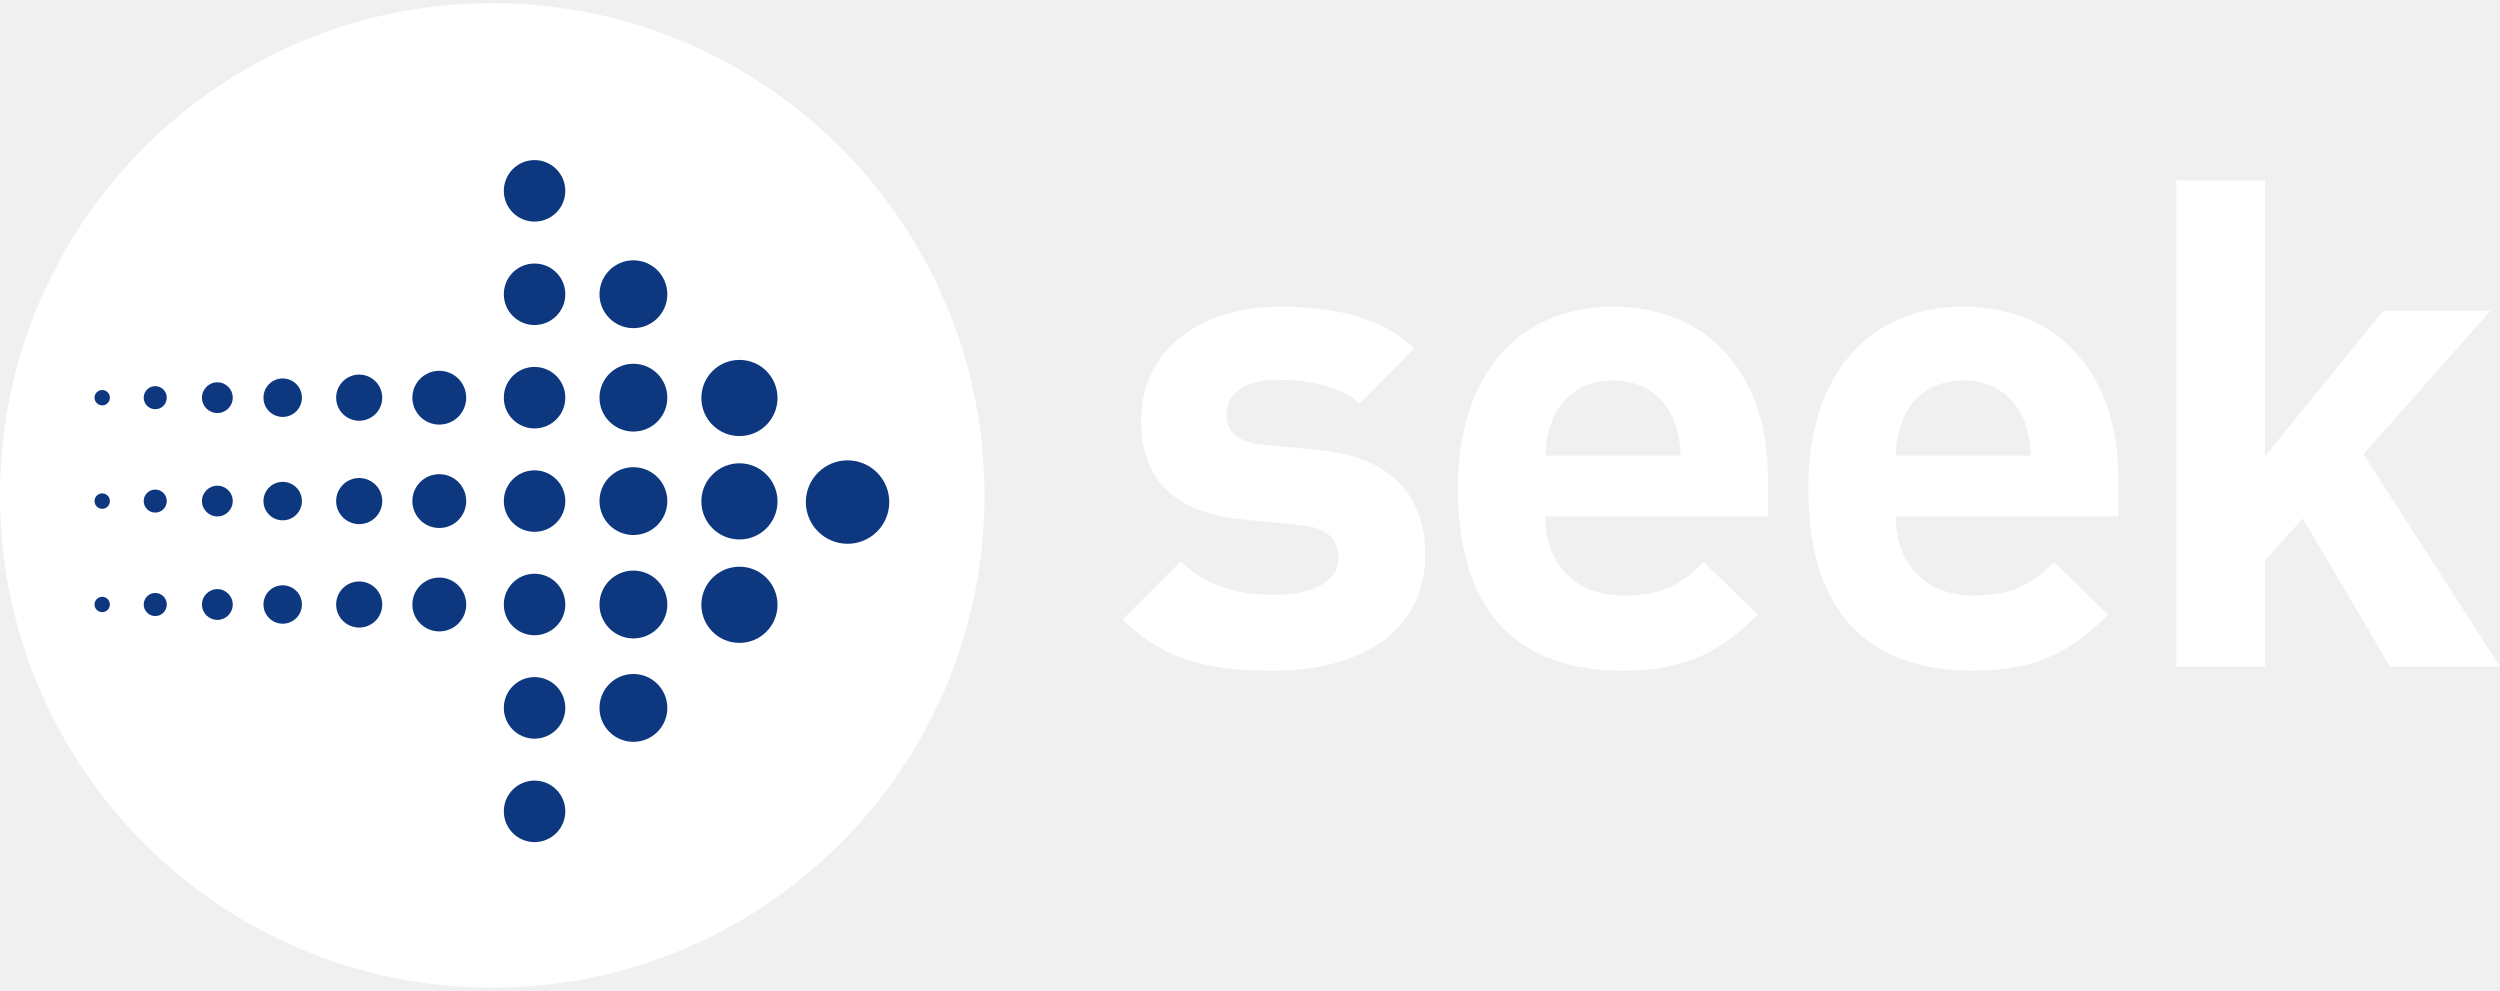
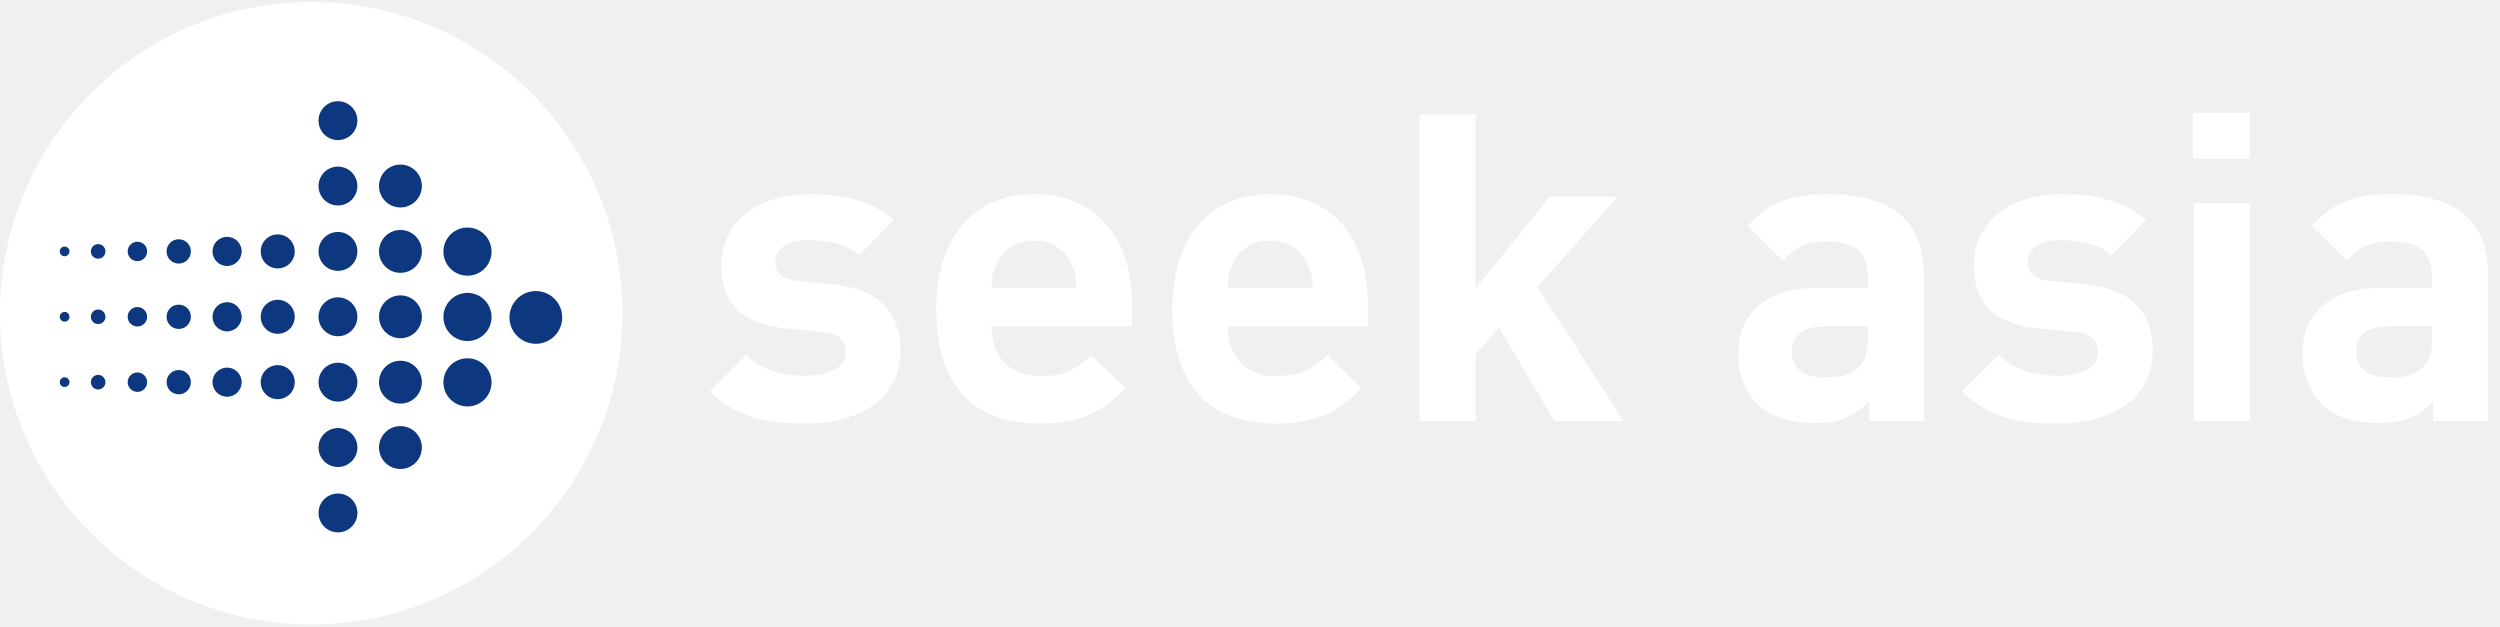
- <svg xmlns="http://www.w3.org/2000/svg" id="sk-logo-pos" xml:space="preserve" height="63px" viewBox="0 0 212.789 83.777" width="159px" y="0px" x="0px">
-   <path d="m108.46 56.818c-4.764 0-9.068-0.526-12.902-4.362l4.94-4.939c2.502 2.497 5.756 2.846 8.079 2.846 2.617 0 5.346-0.87 5.346-3.136 0-1.513-0.811-2.559-3.194-2.792l-4.767-0.464c-5.464-0.521-8.833-2.903-8.833-8.487 0-6.274 5.518-9.646 11.681-9.646 4.708 0 8.659 0.814 11.566 3.544l-4.648 4.708c-1.744-1.568-4.42-2.031-7.035-2.031-3.02 0-4.299 1.394-4.299 2.904 0 1.105 0.465 2.384 3.138 2.616l4.769 0.466c5.982 0.58 9.01 3.778 9.01 8.893-0.01 6.682-5.71 9.88-12.86 9.88z" fill="#fff" />
-   <path d="m131.53 43.68c0 3.895 2.384 6.743 6.628 6.743 3.31 0 4.938-0.93 6.856-2.848l4.593 4.474c-3.08 3.082-6.045 4.77-11.51 4.77-7.148 0-14.005-3.255-14.005-15.522 0-9.881 5.346-15.46 13.191-15.46 8.428 0 13.194 6.164 13.194 14.475v3.369h-18.95zm10.82-8.43c-0.818-1.798-2.504-3.136-5.06-3.136-2.56 0-4.243 1.337-5.057 3.136-0.466 1.107-0.637 1.922-0.697 3.26h11.511c-0.06-1.339-0.23-2.153-0.69-3.26z" fill="#fff" />
-   <path d="m161.35 43.68c0 3.895 2.386 6.743 6.625 6.743 3.314 0 4.942-0.93 6.86-2.848l4.592 4.474c-3.081 3.082-6.046 4.77-11.508 4.77-7.15 0-14.01-3.255-14.01-15.522 0-9.881 5.349-15.46 13.196-15.46 8.427 0 13.194 6.164 13.194 14.475v3.369h-18.95zm10.81-8.43c-0.815-1.798-2.502-3.136-5.057-3.136-2.56 0-4.246 1.337-5.059 3.136-0.466 1.107-0.64 1.922-0.697 3.26h11.51c-0.05-1.339-0.22-2.153-0.69-3.26z" fill="#fff" />
-   <path d="m203.43 56.471l-7.436-12.619-3.204 3.61v9.008h-7.553v-41.387h7.553v23.484l10.058-12.382h9.129l-10.813 12.207 11.623 18.079h-9.36z" fill="#fff" />
-   <circle cx="41.9" cy="41.9" stroke-width="0" r="41.9" fill="#fff" />
-   <path d="m42.883 15.978c0-1.447 1.168-2.62 2.612-2.62 1.451 0 2.622 1.173 2.622 2.62 0 1.442-1.171 2.615-2.622 2.615-1.444 0-2.612-1.173-2.612-2.615z" fill="#0d3880" />
-   <path d="m51.026 24.778c0-1.597 1.294-2.889 2.884-2.889 1.598 0 2.89 1.292 2.89 2.889 0 1.593-1.292 2.886-2.89 2.886-1.59 0-2.884-1.293-2.884-2.886z" fill="#0d3880" />
-   <path d="m42.883 24.778c0-1.447 1.168-2.616 2.612-2.616 1.451 0 2.622 1.169 2.622 2.616 0 1.443-1.171 2.619-2.622 2.619-1.444 0-2.612-1.176-2.612-2.619z" fill="#0d3880" />
-   <path d="m59.697 33.608c0-1.794 1.449-3.243 3.244-3.243 1.793 0 3.238 1.448 3.238 3.243 0 1.791-1.445 3.241-3.238 3.241-1.795 0-3.244-1.45-3.244-3.241z" fill="#0d3880" />
-   <path d="m51.026 33.581c0-1.596 1.294-2.887 2.884-2.887 1.598 0 2.89 1.292 2.89 2.887 0 1.593-1.292 2.884-2.89 2.884-1.59 0-2.884-1.291-2.884-2.884z" fill="#0d3880" />
-   <path d="m42.883 33.581c0-1.446 1.168-2.618 2.612-2.618 1.451 0 2.622 1.171 2.622 2.618s-1.171 2.618-2.622 2.618c-1.444 0-2.612-1.171-2.612-2.618z" fill="#0d3880" />
-   <path d="m35.099 33.581c0-1.265 1.024-2.289 2.291-2.289 1.27 0 2.292 1.024 2.292 2.289s-1.023 2.291-2.292 2.291c-1.266 0-2.291-1.026-2.291-2.291z" fill="#0d3880" />
-   <path d="m28.611 33.581c0-1.085 0.878-1.966 1.963-1.966 1.083 0 1.961 0.881 1.961 1.966 0 1.084-0.879 1.964-1.961 1.964-1.084 0-1.963-0.879-1.963-1.964z" fill="#0d3880" />
-   <path d="m22.425 33.581c0-0.906 0.731-1.637 1.636-1.637 0.908 0 1.637 0.731 1.637 1.637s-0.729 1.638-1.637 1.638c-0.905 0-1.636-0.732-1.636-1.638z" fill="#0d3880" />
-   <path d="m17.189 33.581c0-0.725 0.589-1.309 1.313-1.309 0.719 0 1.309 0.584 1.309 1.309 0 0.726-0.59 1.308-1.309 1.308-0.724 0-1.313-0.582-1.313-1.308z" fill="#0d3880" />
-   <path d="m12.233 33.581c0-0.544 0.438-0.983 0.982-0.983 0.543 0 0.981 0.439 0.981 0.983 0 0.542-0.438 0.981-0.981 0.981-0.544 0.001-0.982-0.438-0.982-0.981z" fill="#0d3880" />
-   <path d="m8.045 33.581c0-0.363 0.295-0.653 0.658-0.653 0.358 0 0.649 0.291 0.649 0.653 0 0.361-0.291 0.656-0.649 0.656-0.363 0-0.658-0.295-0.658-0.656z" fill="#0d3880" />
-   <path d="m59.697 42.408c0-1.786 1.449-3.243 3.244-3.243 1.793 0 3.238 1.458 3.238 3.243 0 1.793-1.445 3.241-3.238 3.241-1.795-0.001-3.244-1.448-3.244-3.241z" fill="#0d3880" />
-   <path d="m51.026 42.381c0-1.594 1.294-2.884 2.884-2.884 1.598 0 2.89 1.29 2.89 2.884 0 1.596-1.292 2.89-2.89 2.89-1.59 0-2.884-1.294-2.884-2.89z" fill="#0d3880" />
-   <path d="m42.883 42.381c0-1.448 1.168-2.616 2.612-2.616 1.451 0 2.622 1.168 2.622 2.616 0 1.446-1.171 2.619-2.622 2.619-1.444 0-2.612-1.173-2.612-2.619z" fill="#0d3880" />
-   <path d="m35.099 42.381c0-1.266 1.024-2.289 2.291-2.289 1.27 0 2.292 1.023 2.292 2.289s-1.023 2.292-2.292 2.292c-1.266 0-2.291-1.026-2.291-2.292z" fill="#0d3880" />
-   <path d="m28.611 42.381c0-1.085 0.878-1.963 1.963-1.963 1.083 0 1.961 0.878 1.961 1.963 0 1.083-0.879 1.964-1.961 1.964-1.084 0.001-1.963-0.88-1.963-1.964z" fill="#0d3880" />
-   <path d="m22.425 42.381c0-0.906 0.731-1.635 1.636-1.635 0.908 0 1.637 0.729 1.637 1.635s-0.729 1.639-1.637 1.639c-0.905 0-1.636-0.732-1.636-1.639z" fill="#0d3880" />
-   <path d="m17.189 42.381c0-0.725 0.589-1.309 1.313-1.309 0.719 0 1.309 0.584 1.309 1.309 0 0.724-0.59 1.308-1.309 1.308-0.724 0-1.313-0.584-1.313-1.308z" fill="#0d3880" />
-   <path d="m12.233 42.381c0-0.541 0.438-0.98 0.982-0.98 0.543 0 0.981 0.439 0.981 0.98 0 0.544-0.438 0.98-0.981 0.98-0.544 0.001-0.982-0.436-0.982-0.98z" fill="#0d3880" />
-   <path d="m8.045 42.381c0-0.362 0.295-0.656 0.658-0.656 0.358 0 0.649 0.293 0.649 0.656s-0.291 0.657-0.649 0.657c-0.363 0.001-0.658-0.294-0.658-0.657z" fill="#0d3880" />
-   <path d="m68.59 42.468c0-1.963 1.595-3.553 3.552-3.553 1.961 0 3.549 1.589 3.549 3.553 0 1.958-1.588 3.549-3.549 3.549-1.957 0-3.552-1.591-3.552-3.549z" fill="#0d3880" />
-   <path d="m59.697 51.209c0-1.79 1.449-3.242 3.244-3.242 1.793 0 3.238 1.452 3.238 3.242 0 1.792-1.445 3.243-3.238 3.243-1.795 0.001-3.244-1.451-3.244-3.243z" fill="#0d3880" />
-   <path d="m51.026 51.186c0-1.597 1.294-2.889 2.884-2.889 1.598 0 2.89 1.292 2.89 2.889 0 1.593-1.292 2.886-2.89 2.886-1.59-0.001-2.884-1.293-2.884-2.886z" fill="#0d3880" />
-   <path d="m42.883 51.186c0-1.447 1.168-2.62 2.612-2.62 1.451 0 2.622 1.173 2.622 2.62 0 1.445-1.171 2.617-2.622 2.617-1.444-0.001-2.612-1.173-2.612-2.617z" fill="#0d3880" />
-   <path d="m35.099 51.186c0-1.266 1.024-2.294 2.291-2.294 1.27 0 2.292 1.028 2.292 2.294 0 1.268-1.023 2.288-2.292 2.288-1.266 0-2.291-1.021-2.291-2.288z" fill="#0d3880" />
-   <path d="m28.611 51.186c0-1.088 0.878-1.963 1.963-1.963 1.083 0 1.961 0.875 1.961 1.963 0 1.085-0.879 1.962-1.961 1.962-1.084-0.001-1.963-0.877-1.963-1.962z" fill="#0d3880" />
-   <path d="m22.425 51.186c0-0.909 0.731-1.636 1.636-1.636 0.908 0 1.637 0.727 1.637 1.636 0 0.902-0.729 1.634-1.637 1.634-0.905-0.001-1.636-0.732-1.636-1.634z" fill="#0d3880" />
-   <path d="m17.189 51.186c0-0.722 0.589-1.311 1.313-1.311 0.719 0 1.309 0.589 1.309 1.311 0 0.724-0.59 1.31-1.309 1.31-0.724 0-1.313-0.587-1.313-1.31z" fill="#0d3880" />
-   <path d="m12.233 51.186c0-0.543 0.438-0.985 0.982-0.985 0.543 0 0.981 0.442 0.981 0.985 0 0.541-0.438 0.982-0.981 0.982-0.544-0.001-0.982-0.441-0.982-0.982z" fill="#0d3880" />
-   <path d="m8.045 51.186c0-0.362 0.295-0.658 0.658-0.658 0.358 0 0.649 0.296 0.649 0.658 0 0.359-0.291 0.649-0.649 0.649-0.363 0-0.658-0.291-0.658-0.649z" fill="#0d3880" />
-   <path d="m51.026 59.988c0-1.596 1.294-2.889 2.884-2.889 1.598 0 2.89 1.293 2.89 2.889s-1.292 2.887-2.89 2.887c-1.59 0-2.884-1.291-2.884-2.887z" fill="#0d3880" />
-   <path d="m42.883 59.988c0-1.445 1.168-2.624 2.612-2.624 1.451 0 2.622 1.178 2.622 2.624 0 1.443-1.171 2.617-2.622 2.617-1.444 0-2.612-1.173-2.612-2.617z" fill="#0d3880" />
-   <path d="m42.883 68.787c0-1.443 1.168-2.613 2.612-2.613 1.451 0 2.622 1.17 2.622 2.613 0 1.447-1.171 2.621-2.622 2.621-1.444 0-2.612-1.174-2.612-2.621z" fill="#0d3880" />
+ <svg xmlns="http://www.w3.org/2000/svg" version="1.1" id="sk-logo-pos" x="0px" y="0px" width="251.5px" height="63px" viewBox="0 0 251.5 63" enable-background="new 0 0 251.5 63" xml:space="preserve">
+   <circle fill="#FFFFFF" cx="31.309" cy="31.508" r="31.308" />
+   <path fill="#0D3880" d="M32.043,12.139c0-1.081,0.873-1.958,1.952-1.958c1.084,0,1.959,0.876,1.959,1.958  c0,1.078-0.875,1.954-1.959,1.954C32.916,14.093,32.043,13.217,32.043,12.139z" />
+   <path fill="#0D3880" d="M38.127,18.715c0-1.193,0.967-2.159,2.155-2.159c1.194,0,2.159,0.965,2.159,2.159  c0,1.19-0.965,2.156-2.159,2.156C39.095,20.871,38.127,19.905,38.127,18.715z" />
+   <path fill="#0D3880" d="M32.043,18.715c0-1.082,0.873-1.955,1.952-1.955c1.084,0,1.959,0.874,1.959,1.955  c0,1.078-0.875,1.957-1.959,1.957C32.916,20.672,32.043,19.793,32.043,18.715z" />
+   <path fill="#0D3880" d="M44.607,25.312c0-1.34,1.083-2.423,2.424-2.423c1.34,0,2.419,1.082,2.419,2.423  c0,1.338-1.08,2.422-2.419,2.422C45.689,27.734,44.607,26.651,44.607,25.312z" />
+   <path fill="#0D3880" d="M38.127,25.292c0-1.192,0.967-2.157,2.155-2.157c1.194,0,2.159,0.965,2.159,2.157  c0,1.19-0.965,2.155-2.159,2.155C39.095,27.447,38.127,26.483,38.127,25.292z" />
+   <path fill="#0D3880" d="M32.043,25.292c0-1.081,0.873-1.956,1.952-1.956c1.084,0,1.959,0.875,1.959,1.956s-0.875,1.956-1.959,1.956  C32.916,27.249,32.043,26.374,32.043,25.292z" />
+   <path fill="#0D3880" d="M26.227,25.292c0-0.945,0.765-1.71,1.712-1.71c0.949,0,1.713,0.765,1.713,1.71s-0.765,1.712-1.713,1.712  C26.993,27.004,26.227,26.238,26.227,25.292z" />
+   <path fill="#0D3880" d="M21.379,25.292c0-0.811,0.656-1.469,1.467-1.469c0.809,0,1.465,0.659,1.465,1.469  c0,0.81-0.657,1.467-1.465,1.467C22.036,26.76,21.379,26.103,21.379,25.292z" />
+   <path fill="#0D3880" d="M16.756,25.292c0-0.677,0.546-1.223,1.223-1.223c0.678,0,1.223,0.546,1.223,1.223  c0,0.677-0.545,1.224-1.223,1.224C17.303,26.517,16.756,25.97,16.756,25.292z" />
+   <path fill="#0D3880" d="M12.844,25.292c0-0.542,0.44-0.978,0.981-0.978c0.537,0,0.978,0.437,0.978,0.978  c0,0.542-0.441,0.978-0.978,0.978C13.284,26.27,12.844,25.835,12.844,25.292z" />
+   <path fill="#0D3880" d="M9.141,25.292c0-0.407,0.327-0.734,0.734-0.734c0.406,0,0.733,0.328,0.733,0.734  c0,0.405-0.327,0.733-0.733,0.733C9.468,26.026,9.141,25.698,9.141,25.292z" />
+   <path fill="#0D3880" d="M6.011,25.292c0-0.271,0.221-0.488,0.492-0.488c0.268,0,0.485,0.217,0.485,0.488  c0,0.27-0.217,0.49-0.485,0.49C6.232,25.783,6.011,25.562,6.011,25.292z" />
+   <path fill="#0D3880" d="M44.607,31.888c0-1.334,1.083-2.423,2.424-2.423c1.34,0,2.419,1.09,2.419,2.423  c0,1.34-1.08,2.422-2.419,2.422C45.689,34.309,44.607,33.229,44.607,31.888z" />
+   <path fill="#0D3880" d="M38.127,31.868c0-1.191,0.967-2.155,2.155-2.155c1.194,0,2.159,0.964,2.159,2.155  c0,1.192-0.965,2.159-2.159,2.159C39.095,34.027,38.127,33.061,38.127,31.868z" />
+   <path fill="#0D3880" d="M32.043,31.868c0-1.082,0.873-1.955,1.952-1.955c1.084,0,1.959,0.873,1.959,1.955  c0,1.08-0.875,1.957-1.959,1.957C32.916,33.825,32.043,32.948,32.043,31.868z" />
+   <path fill="#0D3880" d="M26.227,31.868c0-0.946,0.765-1.71,1.712-1.71c0.949,0,1.713,0.764,1.713,1.71s-0.765,1.712-1.713,1.712  C26.993,33.58,26.227,32.814,26.227,31.868z" />
+   <path fill="#0D3880" d="M21.379,31.868c0-0.811,0.656-1.467,1.467-1.467c0.809,0,1.465,0.656,1.465,1.467  c0,0.81-0.657,1.468-1.465,1.468C22.036,33.336,21.379,32.678,21.379,31.868z" />
+   <path fill="#0D3880" d="M16.756,31.868c0-0.677,0.546-1.222,1.223-1.222c0.678,0,1.223,0.544,1.223,1.222  c0,0.677-0.545,1.225-1.223,1.225C17.303,33.093,16.756,32.546,16.756,31.868z" />
+   <path fill="#0D3880" d="M12.844,31.868c0-0.542,0.44-0.979,0.981-0.979c0.537,0,0.978,0.437,0.978,0.979  c0,0.541-0.441,0.978-0.978,0.978C13.284,32.846,12.844,32.409,12.844,31.868z" />
+   <path fill="#0D3880" d="M9.141,31.868c0-0.404,0.327-0.732,0.734-0.732c0.406,0,0.733,0.328,0.733,0.732  c0,0.406-0.327,0.731-0.733,0.731C9.468,32.602,9.141,32.274,9.141,31.868z" />
+   <path fill="#0D3880" d="M6.011,31.868c0-0.271,0.221-0.49,0.492-0.49c0.268,0,0.485,0.219,0.485,0.49  c0,0.271-0.217,0.491-0.485,0.491C6.232,32.359,6.011,32.139,6.011,31.868z" />
+   <path fill="#0D3880" d="M51.252,31.933c0-1.467,1.191-2.655,2.654-2.655c1.465,0,2.652,1.187,2.652,2.655  c0,1.463-1.187,2.652-2.652,2.652C52.443,34.585,51.252,33.396,51.252,31.933z" />
+   <path fill="#0D3880" d="M44.607,38.465c0-1.338,1.083-2.423,2.424-2.423c1.34,0,2.419,1.085,2.419,2.423  c0,1.339-1.08,2.423-2.419,2.423C45.689,40.889,44.607,39.804,44.607,38.465z" />
+   <path fill="#0D3880" d="M38.127,38.447c0-1.193,0.967-2.158,2.155-2.158c1.194,0,2.159,0.965,2.159,2.158  c0,1.19-0.965,2.156-2.159,2.156C39.095,40.604,38.127,39.638,38.127,38.447z" />
+   <path fill="#0D3880" d="M32.043,38.447c0-1.081,0.873-1.957,1.952-1.957c1.084,0,1.959,0.876,1.959,1.957  c0,1.08-0.875,1.955-1.959,1.955C32.916,40.402,32.043,39.526,32.043,38.447z" />
+   <path fill="#0D3880" d="M26.227,38.447c0-0.945,0.765-1.714,1.712-1.714c0.949,0,1.713,0.769,1.713,1.714  c0,0.947-0.765,1.709-1.713,1.709C26.993,40.156,26.227,39.395,26.227,38.447z" />
+   <path fill="#0D3880" d="M21.379,38.447c0-0.812,0.656-1.467,1.467-1.467c0.809,0,1.465,0.654,1.465,1.467  c0,0.811-0.657,1.466-1.465,1.466C22.036,39.912,21.379,39.258,21.379,38.447z" />
+   <path fill="#0D3880" d="M16.756,38.447c0-0.68,0.546-1.223,1.223-1.223c0.678,0,1.223,0.543,1.223,1.223  c0,0.674-0.545,1.221-1.223,1.221C17.303,39.668,16.756,39.121,16.756,38.447z" />
+   <path fill="#0D3880" d="M12.844,38.447c0-0.539,0.44-0.979,0.981-0.979c0.537,0,0.978,0.44,0.978,0.979  c0,0.541-0.441,0.979-0.978,0.979C13.284,39.426,12.844,38.987,12.844,38.447z" />
+   <path fill="#0D3880" d="M9.141,38.447c0-0.406,0.327-0.736,0.734-0.736c0.406,0,0.733,0.33,0.733,0.736  c0,0.404-0.327,0.734-0.733,0.734C9.468,39.18,9.141,38.852,9.141,38.447z" />
+   <path fill="#0D3880" d="M6.011,38.447c0-0.271,0.221-0.492,0.492-0.492c0.268,0,0.485,0.222,0.485,0.492  c0,0.268-0.217,0.484-0.485,0.484C6.232,38.932,6.011,38.715,6.011,38.447z" />
+   <path fill="#0D3880" d="M38.127,45.024c0-1.192,0.967-2.159,2.155-2.159c1.194,0,2.159,0.967,2.159,2.159s-0.965,2.157-2.159,2.157  C39.095,47.182,38.127,46.217,38.127,45.024z" />
+   <path fill="#0D3880" d="M32.043,45.024c0-1.08,0.873-1.961,1.952-1.961c1.084,0,1.959,0.88,1.959,1.961  c0,1.078-0.875,1.956-1.959,1.956C32.916,46.98,32.043,46.104,32.043,45.024z" />
+   <path fill="#0D3880" d="M32.043,51.6c0-1.078,0.873-1.953,1.952-1.953c1.084,0,1.959,0.875,1.959,1.953  c0,1.08-0.875,1.958-1.959,1.958C32.916,53.558,32.043,52.68,32.043,51.6z" />
+   <g>
+     <path fill="#FFFFFF" d="M81.016,42.611c-3.55,0-6.71-0.391-9.613-3.246l3.681-3.685c1.819,1.861,4.289,2.12,6.02,2.12   c1.947,0,3.982-0.65,3.982-2.338c0-1.124-0.561-1.903-2.381-2.076L79.07,33.04c-3.986-0.391-6.498-2.167-6.498-6.324   c0-4.718,4.115-7.185,8.706-7.185c3.551,0,6.451,0.647,8.619,2.64l-3.465,3.508c-1.303-1.172-3.248-1.518-5.24-1.518   c-2.252,0-3.206,1.04-3.206,2.167c0,1.124,0.65,1.773,2.338,1.948l3.552,0.346c4.459,0.436,6.713,2.772,6.713,6.626   C90.588,40.227,86.344,42.611,81.016,42.611z" />
+     <path fill="#FFFFFF" d="M99.734,32.824c0,2.941,1.734,5.021,4.938,5.021c2.473,0,3.68-0.735,5.107-2.12l3.424,3.337   c-2.295,2.338-4.502,3.55-8.574,3.55c-5.324,0-10.438-2.429-10.438-11.562c0-7.362,3.984-11.518,9.832-11.518   c6.279,0,9.83,4.501,9.83,10.912v2.382H99.734z M107.789,26.541c-0.605-1.34-1.861-2.337-3.766-2.337   c-1.906,0-3.162,0.998-3.77,2.337c-0.389,0.827-0.475,1.434-0.52,2.425h8.578C108.266,27.975,108.18,27.368,107.789,26.541z" />
+     <path fill="#FFFFFF" d="M123.479,32.824c0,2.941,1.73,5.021,4.938,5.021c2.467,0,3.68-0.735,5.109-2.12l3.424,3.337   c-2.297,2.338-4.506,3.55-8.578,3.55c-5.326,0-10.436-2.429-10.436-11.562c0-7.362,3.984-11.518,9.832-11.518   c6.279,0,9.83,4.501,9.83,10.912v2.382H123.479z M131.537,26.541c-0.609-1.34-1.865-2.337-3.77-2.337s-3.16,0.998-3.766,2.337   c-0.391,0.827-0.48,1.434-0.523,2.425h8.576C132.014,27.975,131.922,27.368,131.537,26.541z" />
+     <path fill="#FFFFFF" d="M156.363,42.35l-5.543-9.396l-2.385,2.682v6.714h-5.627V11.518h5.627v17.495l7.494-9.227h6.797   l-8.055,9.098l8.662,13.466H156.363z" />
+     <path fill="#FFFFFF" d="M188.023,42.35v-1.951c-1.518,1.519-2.945,2.168-5.543,2.168c-2.557,0-4.461-0.692-5.76-1.994   c-1.215-1.255-1.865-3.073-1.865-5.063c0-3.595,2.469-6.542,7.797-6.542h5.24v-1.125c0-2.467-1.213-3.549-4.203-3.549   c-2.033,0-3.115,0.561-4.33,1.944l-3.549-3.503c2.209-2.426,4.33-3.204,8.1-3.204c6.361,0,9.611,2.682,9.611,7.967V42.35H188.023z    M187.893,32.824h-4.287c-2.254,0-3.336,0.908-3.336,2.595c0,1.56,1.082,2.559,3.42,2.559c1.389,0,2.385-0.177,3.338-1.083   c0.646-0.564,0.865-1.432,0.865-2.858V32.824z" />
+     <path fill="#FFFFFF" d="M207.004,42.611c-3.553,0-6.713-0.391-9.615-3.246l3.682-3.685c1.818,1.861,4.289,2.12,6.02,2.12   c1.947,0,3.982-0.65,3.982-2.338c0-1.124-0.562-1.903-2.379-2.076l-3.641-0.347c-3.982-0.391-6.492-2.167-6.492-6.324   c0-4.718,4.113-7.185,8.703-7.185c3.547,0,6.451,0.647,8.615,2.64l-3.461,3.508c-1.305-1.172-3.248-1.518-5.242-1.518   c-2.254,0-3.203,1.04-3.203,2.167c0,1.124,0.648,1.773,2.336,1.948l3.553,0.346c4.459,0.436,6.711,2.772,6.711,6.626   C216.572,40.227,212.33,42.611,207.004,42.611z" />
+     <path fill="#FFFFFF" d="M220.598,15.932v-4.586h5.758v4.586H220.598z M220.684,42.35v-21.91h5.631v21.91H220.684z" />
+     <path fill="#FFFFFF" d="M244.781,42.35v-1.951c-1.514,1.519-2.949,2.168-5.543,2.168c-2.555,0-4.459-0.692-5.76-1.994   c-1.215-1.255-1.861-3.073-1.861-5.063c0-3.595,2.467-6.542,7.795-6.542h5.242v-1.125c0-2.467-1.217-3.549-4.203-3.549   c-2.037,0-3.117,0.561-4.332,1.944l-3.553-3.503c2.213-2.426,4.332-3.204,8.102-3.204c6.363,0,9.611,2.682,9.611,7.967V42.35   H244.781z M244.654,32.824h-4.291c-2.252,0-3.336,0.908-3.336,2.595c0,1.56,1.084,2.559,3.424,2.559   c1.381,0,2.381-0.177,3.332-1.083c0.65-0.564,0.871-1.432,0.871-2.858V32.824z" />
+   </g>
</svg>
